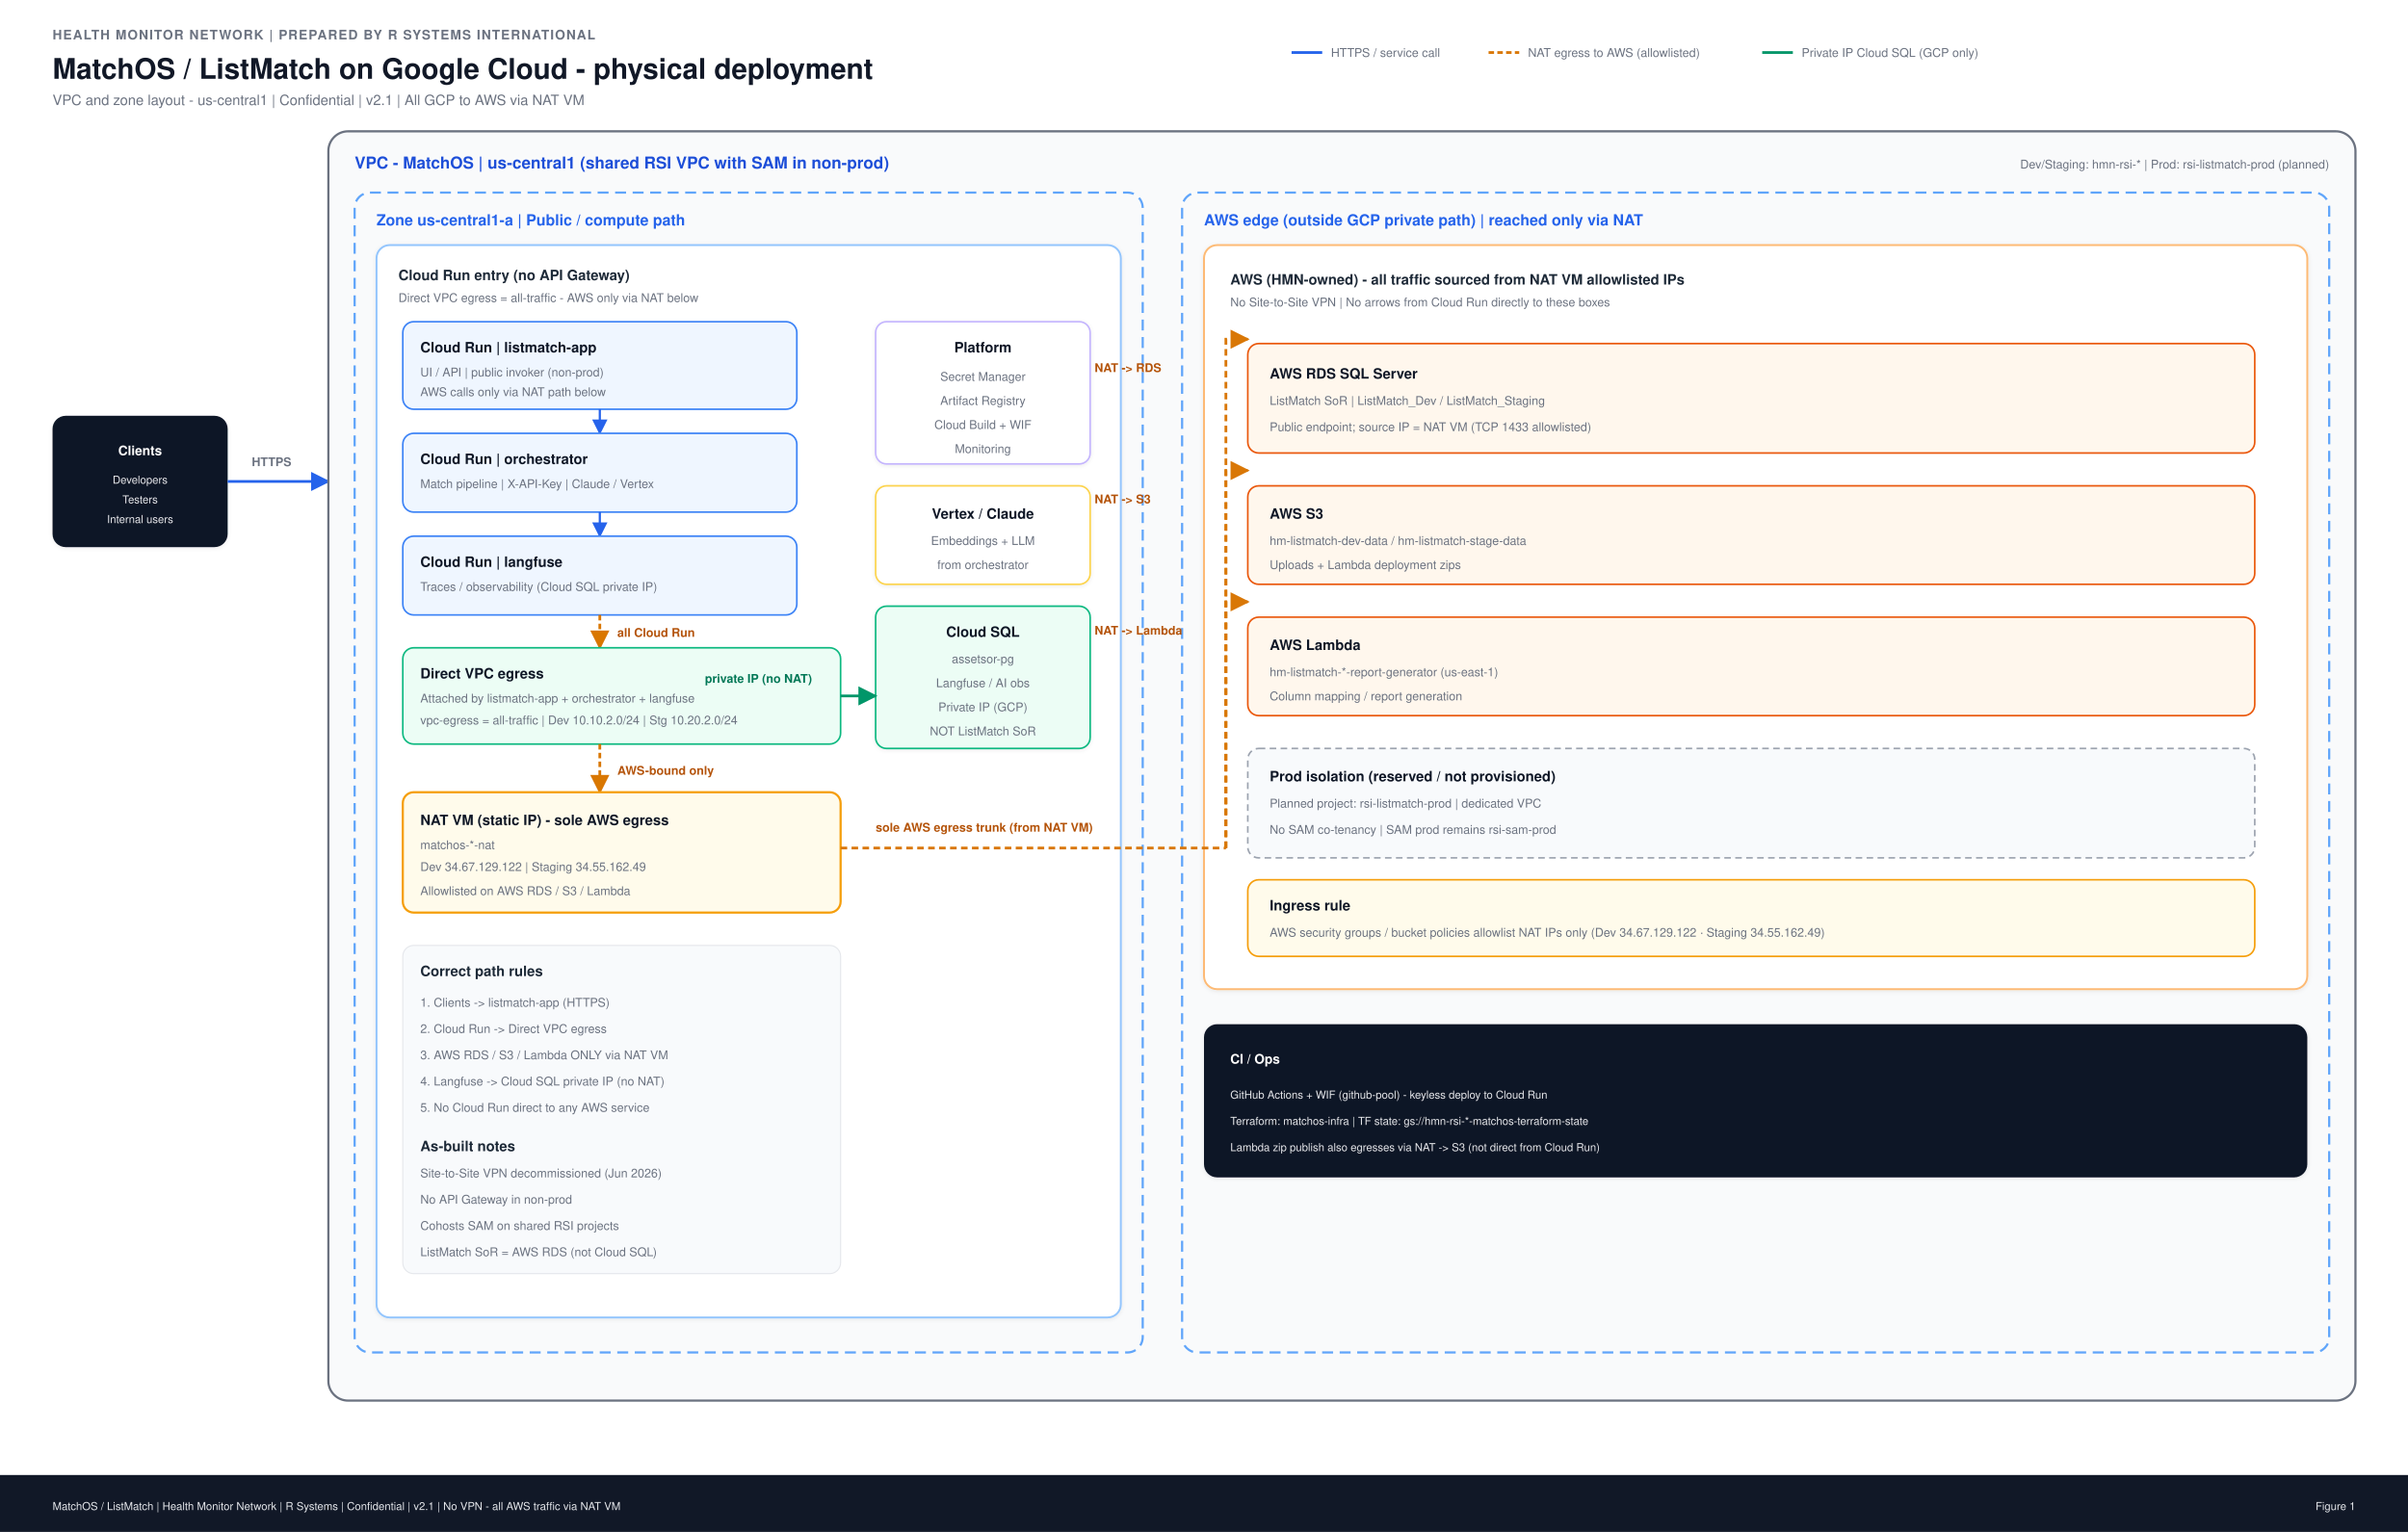
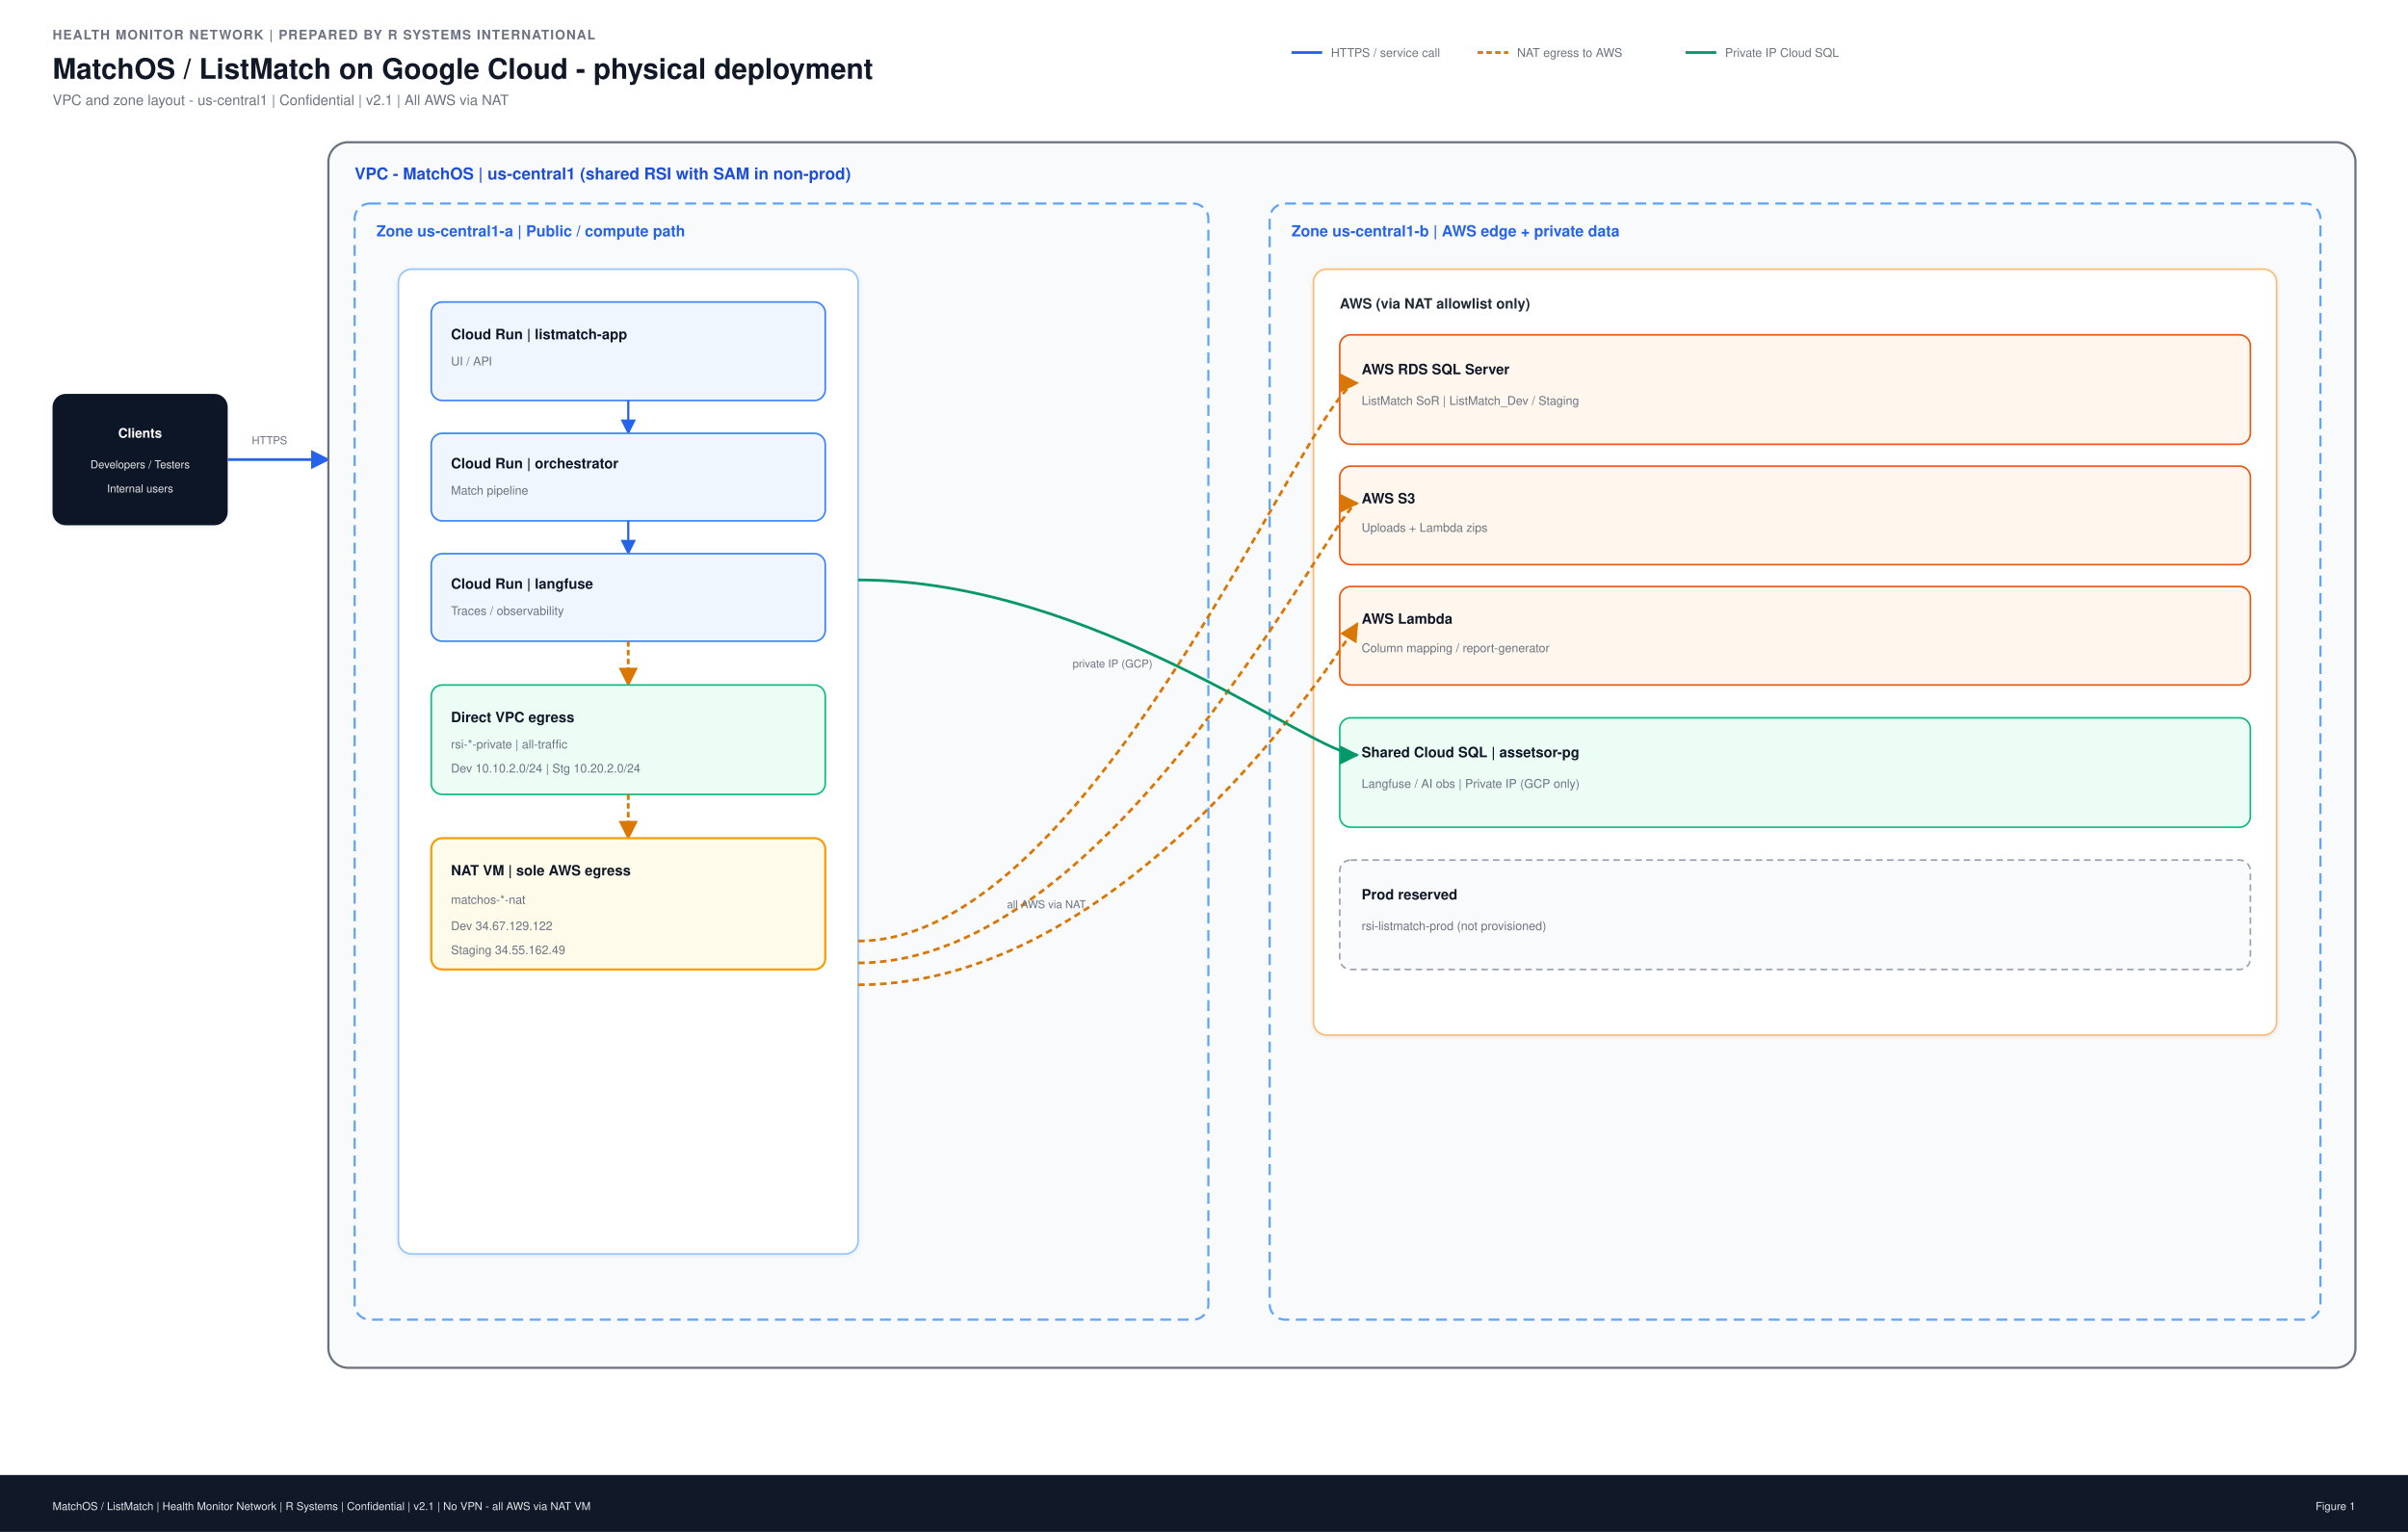
<svg xmlns="http://www.w3.org/2000/svg" width="2200" height="1400" viewBox="0 0 2200 1400">
  <defs>
    <style type="text/css">
      .brand { font: 600 12px Helvetica, Arial, sans-serif; fill: #6B7280; letter-spacing: 0.08em; }
      .title { font: 700 26px Helvetica, Arial, sans-serif; fill: #111827; }
      .sub { font: 400 13px Helvetica, Arial, sans-serif; fill: #6B7280; }
      .vpc { font: 700 15px Helvetica, Arial, sans-serif; fill: #1D4ED8; }
      .zone { font: 700 14px Helvetica, Arial, sans-serif; fill: #2563EB; }
      .sec { font: 700 13px Helvetica, Arial, sans-serif; fill: #1F2937; }
      .lab { font: 600 13px Helvetica, Arial, sans-serif; fill: #111827; }
      .sm { font: 400 11px Helvetica, Arial, sans-serif; fill: #6B7280; }
      .w { font: 700 12px Helvetica, Arial, sans-serif; fill: #FFFFFF; }
      .wsm { font: 400 10px Helvetica, Arial, sans-serif; fill: #E5E7EB; }
-       .flow { font: 600 11px Helvetica, Arial, sans-serif; fill: #6B7280; }
-       .flowA { font: 600 11px Helvetica, Arial, sans-serif; fill: #B45309; }
-       .flowG { font: 600 11px Helvetica, Arial, sans-serif; fill: #047857; }
+       .flow { font: 500 10px Helvetica, Arial, sans-serif; fill: #6B7280; }
    </style>
    <marker id="arrB" viewBox="0 0 10 10" refX="9" refY="5" markerWidth="7" markerHeight="7" orient="auto">
      <path d="M0 0 L10 5 L0 10 z" fill="#2563EB" />
    </marker>
    <marker id="arrG" viewBox="0 0 10 10" refX="9" refY="5" markerWidth="7" markerHeight="7" orient="auto">
      <path d="M0 0 L10 5 L0 10 z" fill="#059669" />
    </marker>
    <marker id="arrA" viewBox="0 0 10 10" refX="9" refY="5" markerWidth="7" markerHeight="7" orient="auto">
      <path d="M0 0 L10 5 L0 10 z" fill="#D97706" />
    </marker>
    <filter id="card" x="-3%" y="-3%" width="106%" height="112%">
      <feDropShadow dx="0" dy="1" stdDeviation="2" flood-color="#111827" flood-opacity="0.08" />
    </filter>
  </defs>
  <rect width="2200" height="1400" fill="#FFFFFF" />
  <text x="48" y="36" class="brand">HEALTH MONITOR NETWORK  |  PREPARED BY R SYSTEMS INTERNATIONAL</text>
  <text x="48" y="72" class="title">MatchOS / ListMatch on Google Cloud - physical deployment</text>
-   <text x="48" y="96" class="sub">VPC and zone layout - us-central1  |  Confidential  |  v2.1  |  All GCP to AWS via NAT VM</text>
+   <text x="48" y="96" class="sub">VPC and zone layout - us-central1  |  Confidential  |  v2.1  |  All AWS via NAT</text>
  <g transform="translate(1180, 40)">
    <line x1="0" y1="8" x2="28" y2="8" stroke="#2563EB" stroke-width="2.5" />
    <text x="36" y="12" class="sm">HTTPS / service call</text>
-     <line x1="180" y1="8" x2="208" y2="8" stroke="#D97706" stroke-width="2.5" stroke-dasharray="5 3" />
-     <text x="216" y="12" class="sm">NAT egress to AWS (allowlisted)</text>
-     <line x1="430" y1="8" x2="458" y2="8" stroke="#059669" stroke-width="2.5" />
-     <text x="466" y="12" class="sm">Private IP Cloud SQL (GCP only)</text>
+     <line x1="170" y1="8" x2="198" y2="8" stroke="#D97706" stroke-width="2.5" stroke-dasharray="5 3" />
+     <text x="206" y="12" class="sm">NAT egress to AWS</text>
+     <line x1="360" y1="8" x2="388" y2="8" stroke="#059669" stroke-width="2.5" />
+     <text x="396" y="12" class="sm">Private IP Cloud SQL</text>
  </g>
-   <g transform="translate(48, 380)" filter="url(#card)">
+   <g transform="translate(48, 360)" filter="url(#card)">
    <rect width="160" height="120" rx="12" fill="#111827" />
-     <text x="80" y="36" text-anchor="middle" class="w">Clients</text>
-     <text x="80" y="62" text-anchor="middle" class="wsm">Developers</text>
-     <text x="80" y="80" text-anchor="middle" class="wsm">Testers</text>
-     <text x="80" y="98" text-anchor="middle" class="wsm">Internal users</text>
+     <text x="80" y="40" text-anchor="middle" class="w">Clients</text>
+     <text x="80" y="68" text-anchor="middle" class="wsm">Developers / Testers</text>
+     <text x="80" y="90" text-anchor="middle" class="wsm">Internal users</text>
  </g>
-   <path d="M208 440 H 300" fill="none" stroke="#2563EB" stroke-width="2.5" marker-end="url(#arrB)" />
-   <text x="230" y="426" class="flow">HTTPS</text>
-   <g transform="translate(300, 120)">
-     <rect width="1852" height="1160" rx="18" fill="#F9FAFB" stroke="#6B7280" stroke-width="2" />
-     <text x="24" y="34" class="vpc">VPC - MatchOS  |  us-central1 (shared RSI VPC with SAM in non-prod)</text>
-     <text x="1828" y="34" text-anchor="end" class="sm">Dev/Staging: hmn-rsi-*  |  Prod: rsi-listmatch-prod (planned)</text>
+   <path d="M208 420 H 300" fill="none" stroke="#2563EB" stroke-width="2.5" marker-end="url(#arrB)" />
+   <text x="230" y="406" class="flow">HTTPS</text>
+   <g transform="translate(300, 130)">
+     <rect width="1852" height="1120" rx="18" fill="#F9FAFB" stroke="#6B7280" stroke-width="2" />
+     <text x="24" y="34" class="vpc">VPC - MatchOS  |  us-central1 (shared RSI with SAM in non-prod)</text>
    <g transform="translate(24, 56)">
-       <rect width="720" height="1060" rx="14" fill="none" stroke="#60A5FA" stroke-width="2" stroke-dasharray="10 6" />
+       <rect width="780" height="1020" rx="14" fill="none" stroke="#60A5FA" stroke-width="2" stroke-dasharray="10 6" />
      <text x="20" y="30" class="zone">Zone us-central1-a  |  Public / compute path</text>
-       <g transform="translate(20, 48)" filter="url(#card)">
-         <rect width="680" height="980" rx="12" fill="#FFFFFF" stroke="#93C5FD" stroke-width="1.75" />
-         <text x="20" y="32" class="sec">Cloud Run entry (no API Gateway)</text>
-         <text x="20" y="52" class="sm">Direct VPC egress = all-traffic  -  AWS only via NAT below</text>
-         <g transform="translate(24, 70)">
+       <g transform="translate(40, 60)" filter="url(#card)">
+         <rect width="420" height="900" rx="12" fill="#FFFFFF" stroke="#93C5FD" stroke-width="1.5" />
+         <g transform="translate(30, 30)">
+           <rect width="360" height="90" rx="10" fill="#EFF6FF" stroke="#3B82F6" stroke-width="1.5" />
+           <text x="18" y="34" class="lab">Cloud Run  |  listmatch-app</text>
+           <text x="18" y="58" class="sm">UI / API</text>
+         </g>
+         <line x1="210" y1="120" x2="210" y2="150" stroke="#2563EB" stroke-width="2" marker-end="url(#arrB)" />
+         <g transform="translate(30, 150)">
          <rect width="360" height="80" rx="10" fill="#EFF6FF" stroke="#3B82F6" stroke-width="1.5" />
-           <text x="16" y="28" class="lab">Cloud Run  |  listmatch-app</text>
-           <text x="16" y="50" class="sm">UI / API  |  public invoker (non-prod)</text>
-           <text x="16" y="68" class="sm">AWS calls only via NAT path below</text>
+           <text x="18" y="32" class="lab">Cloud Run  |  orchestrator</text>
+           <text x="18" y="56" class="sm">Match pipeline</text>
        </g>
-         <line x1="204" y1="150" x2="204" y2="172" stroke="#2563EB" stroke-width="2" marker-end="url(#arrB)" />
-         <g transform="translate(24, 172)">
-           <rect width="360" height="72" rx="10" fill="#EFF6FF" stroke="#3B82F6" stroke-width="1.5" />
-           <text x="16" y="28" class="lab">Cloud Run  |  orchestrator</text>
-           <text x="16" y="50" class="sm">Match pipeline  |  X-API-Key  |  Claude / Vertex</text>
+         <line x1="210" y1="230" x2="210" y2="260" stroke="#2563EB" stroke-width="2" marker-end="url(#arrB)" />
+         <g transform="translate(30, 260)">
+           <rect width="360" height="80" rx="10" fill="#EFF6FF" stroke="#3B82F6" stroke-width="1.5" />
+           <text x="18" y="32" class="lab">Cloud Run  |  langfuse</text>
+           <text x="18" y="56" class="sm">Traces / observability</text>
        </g>
-         <line x1="204" y1="244" x2="204" y2="266" stroke="#2563EB" stroke-width="2" marker-end="url(#arrB)" />
-         <g transform="translate(24, 266)">
-           <rect width="360" height="72" rx="10" fill="#EFF6FF" stroke="#3B82F6" stroke-width="1.5" />
-           <text x="16" y="28" class="lab">Cloud Run  |  langfuse</text>
-           <text x="16" y="50" class="sm">Traces / observability (Cloud SQL private IP)</text>
+         <line x1="210" y1="340" x2="210" y2="380" stroke="#D97706" stroke-width="2.5" stroke-dasharray="5 3" marker-end="url(#arrA)" />
+         <g transform="translate(30, 380)">
+           <rect width="360" height="100" rx="10" fill="#ECFDF5" stroke="#10B981" stroke-width="1.5" />
+           <text x="18" y="34" class="lab">Direct VPC egress</text>
+           <text x="18" y="58" class="sm">rsi-*-private  |  all-traffic</text>
+           <text x="18" y="80" class="sm">Dev 10.10.2.0/24  |  Stg 10.20.2.0/24</text>
        </g>
-         <line x1="204" y1="338" x2="204" y2="368" stroke="#D97706" stroke-width="2.5" stroke-dasharray="5 3" marker-end="url(#arrA)" />
-         <text x="220" y="358" class="flowA">all Cloud Run</text>
-         <g transform="translate(24, 368)">
-           <rect width="400" height="88" rx="10" fill="#ECFDF5" stroke="#10B981" stroke-width="1.5" />
-           <text x="16" y="28" class="lab">Direct VPC egress</text>
-           <text x="16" y="50" class="sm">Attached by listmatch-app + orchestrator + langfuse</text>
-           <text x="16" y="70" class="sm">vpc-egress = all-traffic  |  Dev 10.10.2.0/24  |  Stg 10.20.2.0/24</text>
+         <line x1="210" y1="480" x2="210" y2="520" stroke="#D97706" stroke-width="2.5" stroke-dasharray="5 3" marker-end="url(#arrA)" />
+         <g transform="translate(30, 520)">
+           <rect width="360" height="120" rx="10" fill="#FFFBEB" stroke="#F59E0B" stroke-width="2" />
+           <text x="18" y="34" class="lab">NAT VM  |  sole AWS egress</text>
+           <text x="18" y="60" class="sm">matchos-*-nat</text>
+           <text x="18" y="84" class="sm">Dev 34.67.129.122</text>
+           <text x="18" y="106" class="sm">Staging 34.55.162.49</text>
        </g>
-         <line x1="204" y1="456" x2="204" y2="500" stroke="#D97706" stroke-width="2.5" stroke-dasharray="5 3" marker-end="url(#arrA)" />
-         <text x="220" y="484" class="flowA">AWS-bound only</text>
-         <g transform="translate(24, 500)">
-           <rect width="400" height="110" rx="10" fill="#FFFBEB" stroke="#F59E0B" stroke-width="2" />
-           <text x="16" y="30" class="lab">NAT VM (static IP)  -  sole AWS egress</text>
-           <text x="16" y="52" class="sm">matchos-*-nat</text>
-           <text x="16" y="72" class="sm">Dev 34.67.129.122  |  Staging 34.55.162.49</text>
-           <text x="16" y="94" class="sm">Allowlisted on AWS RDS / S3 / Lambda</text>
-         </g>
-         <g transform="translate(24, 640)">
-           <rect width="400" height="300" rx="10" fill="#F8FAFC" stroke="#E5E7EB" stroke-width="1" />
-           <text x="16" y="28" class="sec">Correct path rules</text>
-           <text x="16" y="56" class="sm">1. Clients -&gt; listmatch-app (HTTPS)</text>
-           <text x="16" y="80" class="sm">2. Cloud Run -&gt; Direct VPC egress</text>
-           <text x="16" y="104" class="sm">3. AWS RDS / S3 / Lambda ONLY via NAT VM</text>
-           <text x="16" y="128" class="sm">4. Langfuse -&gt; Cloud SQL private IP (no NAT)</text>
-           <text x="16" y="152" class="sm">5. No Cloud Run direct to any AWS service</text>
-           <text x="16" y="188" class="sec">As-built notes</text>
-           <text x="16" y="212" class="sm">Site-to-Site VPN decommissioned (Jun 2026)</text>
-           <text x="16" y="236" class="sm">No API Gateway in non-prod</text>
-           <text x="16" y="260" class="sm">Cohosts SAM on shared RSI projects</text>
-           <text x="16" y="284" class="sm">ListMatch SoR = AWS RDS (not Cloud SQL)</text>
-         </g>
-         <g transform="translate(456, 70)" filter="url(#card)">
-           <rect width="196" height="130" rx="10" fill="#FFFFFF" stroke="#C4B5FD" stroke-width="1.5" />
-           <text x="98" y="28" text-anchor="middle" class="lab">Platform</text>
-           <text x="98" y="54" text-anchor="middle" class="sm">Secret Manager</text>
-           <text x="98" y="76" text-anchor="middle" class="sm">Artifact Registry</text>
-           <text x="98" y="98" text-anchor="middle" class="sm">Cloud Build + WIF</text>
-           <text x="98" y="120" text-anchor="middle" class="sm">Monitoring</text>
-         </g>
-         <g transform="translate(456, 220)" filter="url(#card)">
-           <rect width="196" height="90" rx="10" fill="#FFFFFF" stroke="#FCD34D" stroke-width="1.5" />
-           <text x="98" y="30" text-anchor="middle" class="lab">Vertex / Claude</text>
-           <text x="98" y="54" text-anchor="middle" class="sm">Embeddings + LLM</text>
-           <text x="98" y="76" text-anchor="middle" class="sm">from orchestrator</text>
-         </g>
-         <g transform="translate(456, 330)" filter="url(#card)">
-           <rect width="196" height="130" rx="10" fill="#ECFDF5" stroke="#10B981" stroke-width="1.5" />
-           <text x="98" y="28" text-anchor="middle" class="lab">Cloud SQL</text>
-           <text x="98" y="52" text-anchor="middle" class="sm">assetsor-pg</text>
-           <text x="98" y="74" text-anchor="middle" class="sm">Langfuse / AI obs</text>
-           <text x="98" y="96" text-anchor="middle" class="sm">Private IP (GCP)</text>
-           <text x="98" y="118" text-anchor="middle" class="sm">NOT ListMatch SoR</text>
-         </g>
-         <path d="M424 412 H 456" fill="none" stroke="#059669" stroke-width="2.5" marker-end="url(#arrG)" />
-         <text x="300" y="400" class="flowG">private IP (no NAT)</text>
      </g>
    </g>
-     <g transform="translate(780, 56)">
-       <rect width="1048" height="1060" rx="14" fill="none" stroke="#60A5FA" stroke-width="2" stroke-dasharray="10 6" />
-       <text x="20" y="30" class="zone">AWS edge (outside GCP private path)  |  reached only via NAT</text>
-       <g transform="translate(20, 48)" filter="url(#card)">
-         <rect width="1008" height="680" rx="12" fill="#FFFFFF" stroke="#FDBA74" stroke-width="1.75" />
-         <text x="24" y="36" class="sec">AWS (HMN-owned)  -  all traffic sourced from NAT VM allowlisted IPs</text>
-         <text x="24" y="56" class="sm">No Site-to-Site VPN  |  No arrows from Cloud Run directly to these boxes</text>
-         <g id="aws-rds" transform="translate(40, 90)">
-           <rect width="920" height="100" rx="10" fill="#FFF7ED" stroke="#EA580C" stroke-width="1.5" />
-           <text x="20" y="32" class="lab">AWS RDS SQL Server</text>
-           <text x="20" y="56" class="sm">ListMatch SoR  |  ListMatch_Dev / ListMatch_Staging</text>
-           <text x="20" y="80" class="sm">Public endpoint; source IP = NAT VM (TCP 1433 allowlisted)</text>
+     <g transform="translate(860, 56)">
+       <rect width="960" height="1020" rx="14" fill="none" stroke="#60A5FA" stroke-width="2" stroke-dasharray="10 6" />
+       <text x="20" y="30" class="zone">Zone us-central1-b  |  AWS edge + private data</text>
+       <g transform="translate(40, 60)" filter="url(#card)">
+         <rect width="880" height="700" rx="12" fill="#FFFFFF" stroke="#FDBA74" stroke-width="1.5" />
+         <text x="24" y="36" class="sec">AWS (via NAT allowlist only)</text>
+         <g transform="translate(24, 60)">
+           <rect width="832" height="100" rx="10" fill="#FFF7ED" stroke="#EA580C" stroke-width="1.5" />
+           <text x="20" y="36" class="lab">AWS RDS SQL Server</text>
+           <text x="20" y="64" class="sm">ListMatch SoR  |  ListMatch_Dev / Staging</text>
        </g>
-         <g id="aws-s3" transform="translate(40, 220)">
-           <rect width="920" height="90" rx="10" fill="#FFF7ED" stroke="#EA580C" stroke-width="1.5" />
-           <text x="20" y="30" class="lab">AWS S3</text>
-           <text x="20" y="54" class="sm">hm-listmatch-dev-data / hm-listmatch-stage-data</text>
-           <text x="20" y="76" class="sm">Uploads + Lambda deployment zips</text>
+         <g transform="translate(24, 180)">
+           <rect width="832" height="90" rx="10" fill="#FFF7ED" stroke="#EA580C" stroke-width="1.5" />
+           <text x="20" y="34" class="lab">AWS S3</text>
+           <text x="20" y="60" class="sm">Uploads + Lambda zips</text>
        </g>
-         <g id="aws-lambda" transform="translate(40, 340)">
-           <rect width="920" height="90" rx="10" fill="#FFF7ED" stroke="#EA580C" stroke-width="1.5" />
-           <text x="20" y="30" class="lab">AWS Lambda</text>
-           <text x="20" y="54" class="sm">hm-listmatch-*-report-generator (us-east-1)</text>
-           <text x="20" y="76" class="sm">Column mapping / report generation</text>
+         <g transform="translate(24, 290)">
+           <rect width="832" height="90" rx="10" fill="#FFF7ED" stroke="#EA580C" stroke-width="1.5" />
+           <text x="20" y="34" class="lab">AWS Lambda</text>
+           <text x="20" y="60" class="sm">Column mapping / report-generator</text>
        </g>
-         <g transform="translate(40, 460)">
-           <rect width="920" height="100" rx="10" fill="#F8FAFC" stroke="#9CA3AF" stroke-width="1.5" stroke-dasharray="6 4" />
-           <text x="20" y="30" class="lab">Prod isolation (reserved / not provisioned)</text>
-           <text x="20" y="54" class="sm">Planned project: rsi-listmatch-prod  |  dedicated VPC</text>
-           <text x="20" y="78" class="sm">No SAM co-tenancy  |  SAM prod remains rsi-sam-prod</text>
+         <g transform="translate(24, 410)">
+           <rect width="832" height="100" rx="10" fill="#ECFDF5" stroke="#10B981" stroke-width="1.5" />
+           <text x="20" y="36" class="lab">Shared Cloud SQL  |  assetsor-pg</text>
+           <text x="20" y="64" class="sm">Langfuse / AI obs  |  Private IP (GCP only)</text>
        </g>
-         <g transform="translate(40, 580)">
-           <rect width="920" height="70" rx="10" fill="#FFFBEB" stroke="#F59E0B" stroke-width="1.5" />
-           <text x="20" y="28" class="lab">Ingress rule</text>
-           <text x="20" y="52" class="sm">AWS security groups / bucket policies allowlist NAT IPs only (Dev 34.67.129.122 · Staging 34.55.162.49)</text>
+         <g transform="translate(24, 540)">
+           <rect width="832" height="100" rx="10" fill="#F8FAFC" stroke="#9CA3AF" stroke-width="1.5" stroke-dasharray="6 4" />
+           <text x="20" y="36" class="lab">Prod reserved</text>
+           <text x="20" y="64" class="sm">rsi-listmatch-prod (not provisioned)</text>
        </g>
      </g>
-       <g transform="translate(20, 760)" filter="url(#card)">
-         <rect width="1008" height="140" rx="12" fill="#111827" />
-         <text x="24" y="36" class="w">CI / Ops</text>
-         <text x="24" y="68" class="wsm">GitHub Actions + WIF (github-pool) - keyless deploy to Cloud Run</text>
-         <text x="24" y="92" class="wsm">Terraform: matchos-infra  |  TF state: gs://hmn-rsi-*-matchos-terraform-state</text>
-         <text x="24" y="116" class="wsm">Lambda zip publish also egresses via NAT -&gt; S3 (not direct from Cloud Run)</text>
-       </g>
    </g>
-     <path d="M468 655 H 820" fill="none" stroke="#D97706" stroke-width="2.5" stroke-dasharray="6 4" />
-     <text x="500" y="640" class="flowA">sole AWS egress trunk (from NAT VM)</text>
-     <path d="M820 655 V 190 H 840" fill="none" stroke="#D97706" stroke-width="2.5" stroke-dasharray="6 4" marker-end="url(#arrA)" />
-     <path d="M820 655 V 310 H 840" fill="none" stroke="#D97706" stroke-width="2.5" stroke-dasharray="6 4" marker-end="url(#arrA)" />
-     <path d="M820 655 V 430 H 840" fill="none" stroke="#D97706" stroke-width="2.5" stroke-dasharray="6 4" marker-end="url(#arrA)" />
-     <text x="700" y="220" class="flowA">NAT -&gt; RDS</text>
-     <text x="700" y="340" class="flowA">NAT -&gt; S3</text>
-     <text x="700" y="460" class="flowA">NAT -&gt; Lambda</text>
+     <path d="M484 730 C 700 730, 900 220, 940 220" fill="none" stroke="#D97706" stroke-width="2.5" stroke-dasharray="6 4" marker-end="url(#arrA)" />
+     <path d="M484 750 C 720 750, 920 330, 940 330" fill="none" stroke="#D97706" stroke-width="2.5" stroke-dasharray="6 4" marker-end="url(#arrA)" />
+     <path d="M484 770 C 740 770, 940 440, 940 440" fill="none" stroke="#D97706" stroke-width="2.5" stroke-dasharray="6 4" marker-end="url(#arrA)" />
+     <text x="620" y="700" class="flow">all AWS via NAT</text>
+     <path d="M484 400 C 700 400, 900 560, 940 560" fill="none" stroke="#059669" stroke-width="2.5" marker-end="url(#arrG)" />
+     <text x="680" y="480" class="flow">private IP (GCP)</text>
  </g>
  <rect y="1348" width="2200" height="52" fill="#111827" />
-   <text x="48" y="1380" class="wsm">MatchOS / ListMatch  |  Health Monitor Network  |  R Systems  |  Confidential  |  v2.1  |  No VPN - all AWS traffic via NAT VM</text>
+   <text x="48" y="1380" class="wsm">MatchOS / ListMatch  |  Health Monitor Network  |  R Systems  |  Confidential  |  v2.1  |  No VPN - all AWS via NAT VM</text>
  <text x="2152" y="1380" text-anchor="end" class="wsm">Figure 1</text>
</svg>
